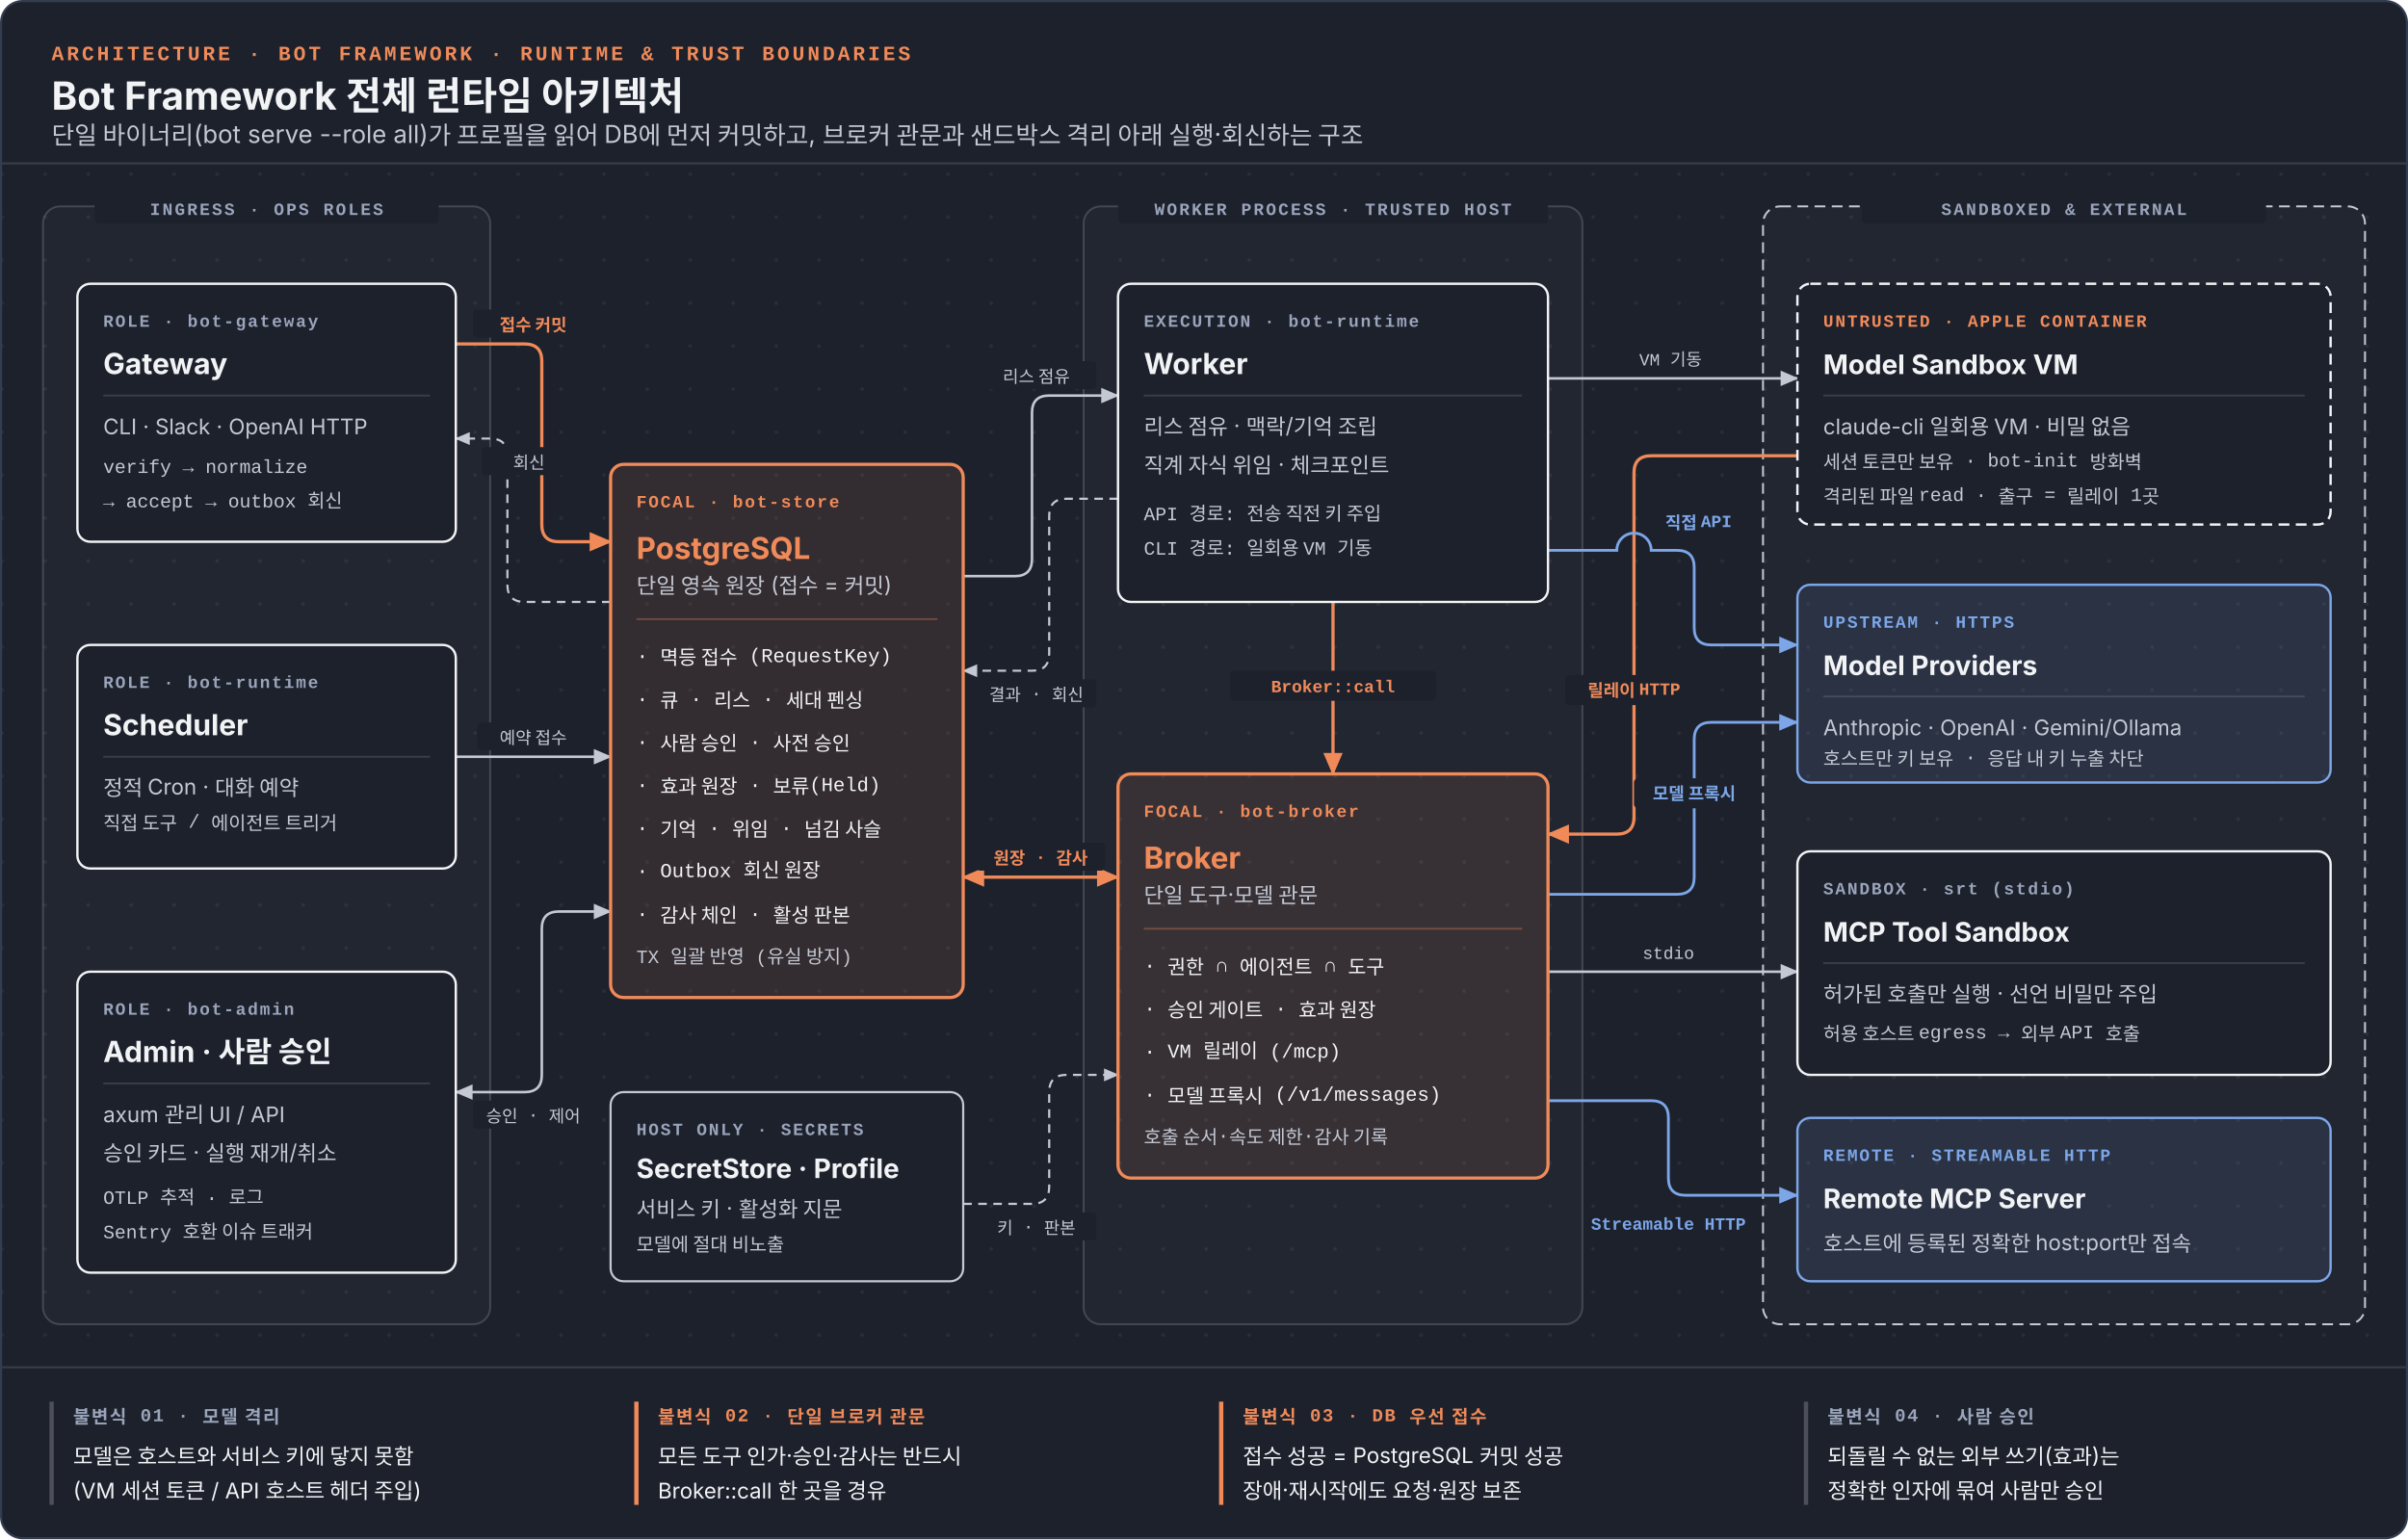
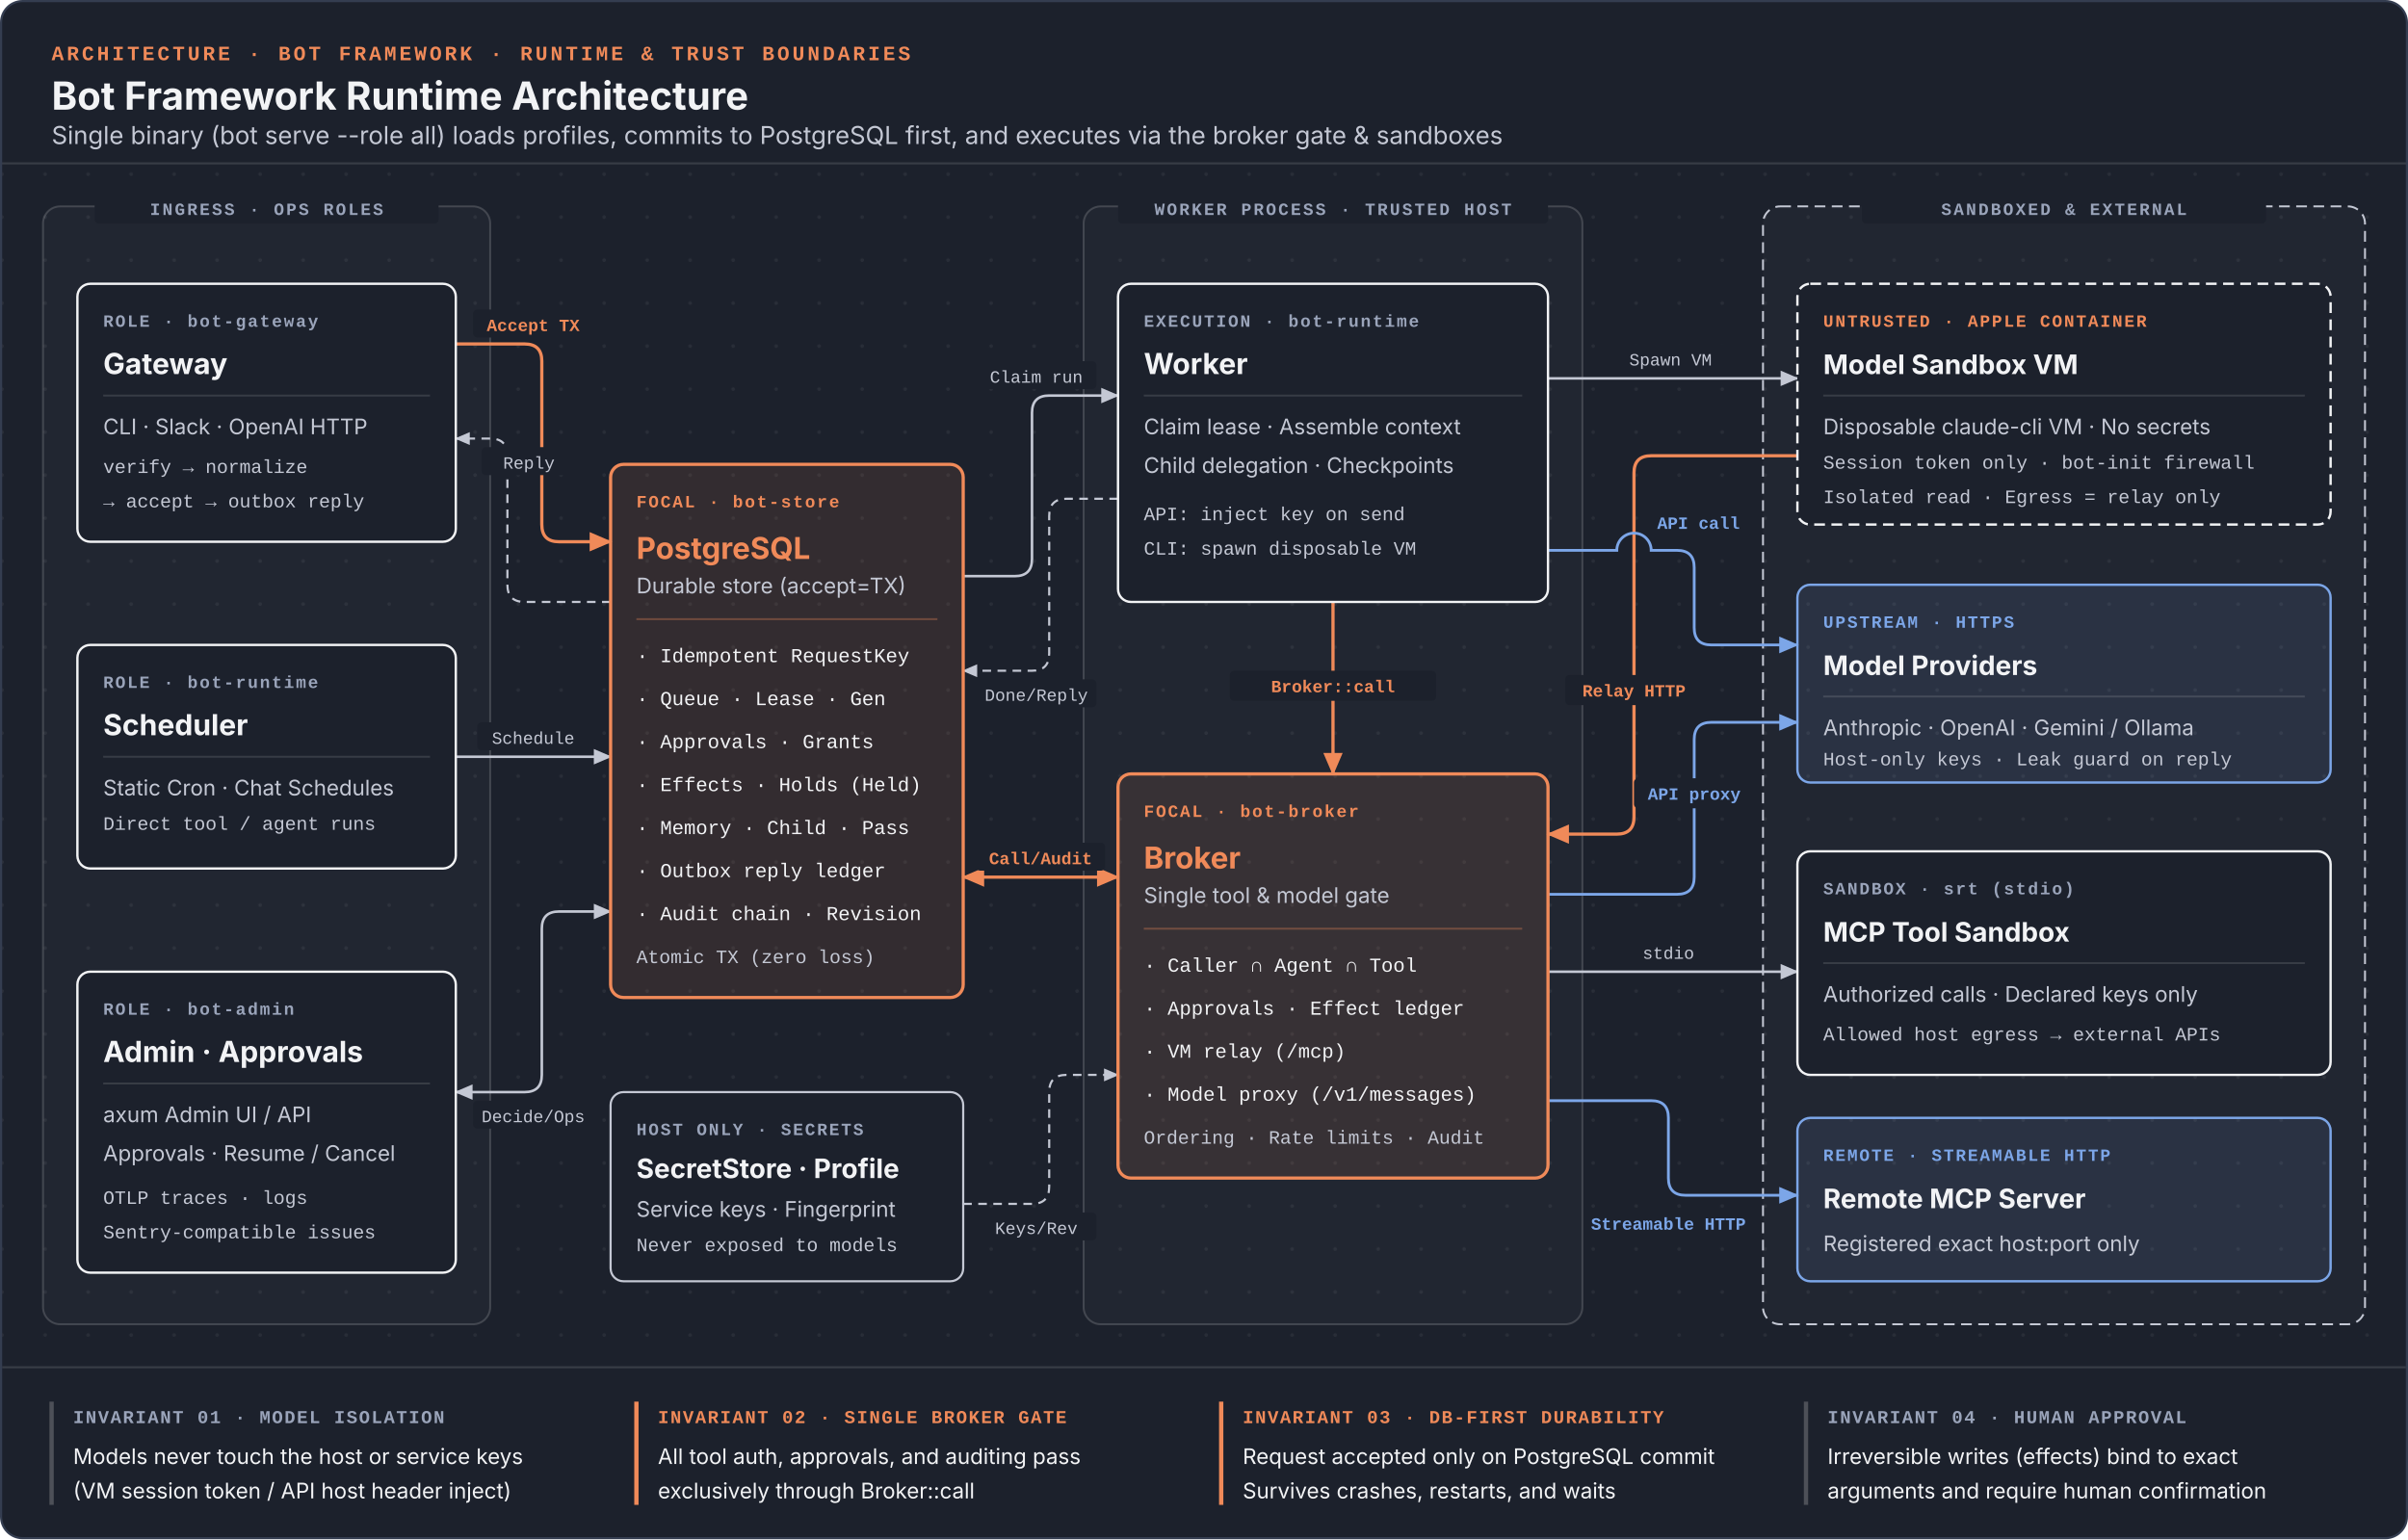
<svg xmlns="http://www.w3.org/2000/svg" viewBox="0 0 1120 716" width="1120" height="716" role="img" aria-labelledby="t-rt-d d-rt-d">
  <style>
    .bg { fill: #1c212c; }
    .frame { fill: #1c212c; stroke: #343d50; stroke-width: 1; }
    .hdr-bg { fill: #1c212c; }
    .ftr-bg { fill: #1c212c; }
    .hdr-rule { stroke: rgba(245,245,245,0.13); stroke-width: 1; }
    .dot { fill: rgba(245,245,245,0.10); }
    .zone { fill: rgba(245,245,245,0.025); stroke: rgba(245,245,245,0.17); stroke-width: 0.9; }
    .zone-dash { fill: rgba(245,245,245,0.025); stroke: #c4c8d4; stroke-width: 0.9; stroke-dasharray: 5,3; }
    .node { fill: #1c212c; stroke: #f2f3f5; stroke-width: 1.1; }
    .node-soft { fill: #1c212c; stroke: #c4c8d4; stroke-width: 1; }
    .node-dash { fill: #1c212c; stroke: #f2f3f5; stroke-width: 1.1; stroke-dasharray: 5,3; }
    .node-focal { fill: rgba(240,138,89,0.11); stroke: #f08a59; stroke-width: 1.5; }
    .node-link { fill: rgba(124,166,232,0.10); stroke: #7ca6e8; stroke-width: 1.1; }
    .div { stroke: rgba(245,245,245,0.13); stroke-width: 0.9; }
    .div-acc { stroke: rgba(240,138,89,0.32); stroke-width: 0.9; }
    .lbl-bg { fill: #1c212c; }
    .h-eye { font-family: ui-monospace, SFMono-Regular, Menlo, Monaco, Consolas, 'Liberation Mono', monospace; font-size: 9.5px; font-weight: 600; letter-spacing: 0.14em; fill: #f08a59; }
    .h-title { font-family: -apple-system, BlinkMacSystemFont, 'Apple SD Gothic Neo', 'Malgun Gothic', 'Noto Sans KR', 'Segoe UI', sans-serif; font-size: 18px; font-weight: 700; fill: #f2f3f5; }
    .h-sub { font-family: -apple-system, BlinkMacSystemFont, 'Apple SD Gothic Neo', 'Malgun Gothic', 'Noto Sans KR', 'Segoe UI', sans-serif; font-size: 11.5px; fill: #c4c8d4; }
    .eye { font-family: ui-monospace, SFMono-Regular, Menlo, Monaco, Consolas, 'Liberation Mono', monospace; font-size: 8px; font-weight: 600; letter-spacing: 0.10em; fill: #9aa4ba; }
    .eye-acc { font-family: ui-monospace, SFMono-Regular, Menlo, Monaco, Consolas, 'Liberation Mono', monospace; font-size: 8px; font-weight: 600; letter-spacing: 0.10em; fill: #f08a59; }
    .eye-lnk { font-family: ui-monospace, SFMono-Regular, Menlo, Monaco, Consolas, 'Liberation Mono', monospace; font-size: 8px; font-weight: 600; letter-spacing: 0.10em; fill: #7ca6e8; }
    .ttl { font-family: -apple-system, BlinkMacSystemFont, 'Apple SD Gothic Neo', 'Malgun Gothic', 'Noto Sans KR', 'Segoe UI', sans-serif; font-size: 13.5px; font-weight: 700; fill: #f2f3f5; }
    .ttl-sm { font-family: -apple-system, BlinkMacSystemFont, 'Apple SD Gothic Neo', 'Malgun Gothic', 'Noto Sans KR', 'Segoe UI', sans-serif; font-size: 12.5px; font-weight: 700; fill: #f2f3f5; }
    .ttl-acc { font-family: -apple-system, BlinkMacSystemFont, 'Apple SD Gothic Neo', 'Malgun Gothic', 'Noto Sans KR', 'Segoe UI', sans-serif; font-size: 14px; font-weight: 700; fill: #f08a59; }
    .sub { font-family: -apple-system, BlinkMacSystemFont, 'Apple SD Gothic Neo', 'Malgun Gothic', 'Noto Sans KR', 'Segoe UI', sans-serif; font-size: 10px; fill: #c4c8d4; }
    .mono { font-family: ui-monospace, SFMono-Regular, Menlo, Monaco, Consolas, 'Liberation Mono', monospace; font-size: 8.8px; fill: #c4c8d4; }
    .mono-ink { font-family: ui-monospace, SFMono-Regular, Menlo, Monaco, Consolas, 'Liberation Mono', monospace; font-size: 9.2px; font-weight: 500; fill: #f2f3f5; }
    .zlbl { font-family: ui-monospace, SFMono-Regular, Menlo, Monaco, Consolas, 'Liberation Mono', monospace; font-size: 8px; font-weight: 600; letter-spacing: 0.12em; fill: #9aa4ba; }
    .zlbl-acc { font-family: ui-monospace, SFMono-Regular, Menlo, Monaco, Consolas, 'Liberation Mono', monospace; font-size: 8px; font-weight: 600; letter-spacing: 0.12em; fill: #f08a59; }
    .edge { fill: none; stroke: #c4c8d4; stroke-width: 1.2; }
    .edge-dash { fill: none; stroke: #c4c8d4; stroke-width: 1; stroke-dasharray: 4,3; }
    .edge-acc { fill: none; stroke: #f08a59; stroke-width: 1.5; }
    .edge-lnk { fill: none; stroke: #7ca6e8; stroke-width: 1.3; }
    .elbl { font-family: ui-monospace, SFMono-Regular, Menlo, Monaco, Consolas, 'Liberation Mono', monospace; font-size: 8px; font-weight: 500; fill: #c4c8d4; }
    .elbl-acc { font-family: ui-monospace, SFMono-Regular, Menlo, Monaco, Consolas, 'Liberation Mono', monospace; font-size: 8px; font-weight: 600; fill: #f08a59; }
    .elbl-lnk { font-family: ui-monospace, SFMono-Regular, Menlo, Monaco, Consolas, 'Liberation Mono', monospace; font-size: 8px; font-weight: 600; fill: #7ca6e8; }
    .ar-m { fill: #c4c8d4; }
    .ar-a { fill: #f08a59; }
    .ar-l { fill: #7ca6e8; }
    .bar { stroke: rgba(191,192,192,0.30); stroke-width: 2; }
    .bar-acc { stroke: #f08a59; stroke-width: 2; }
    .fk { font-family: ui-monospace, SFMono-Regular, Menlo, Monaco, Consolas, 'Liberation Mono', monospace; font-size: 8.5px; font-weight: 600; letter-spacing: 0.08em; fill: #9aa4ba; }
    .fk-acc { font-family: ui-monospace, SFMono-Regular, Menlo, Monaco, Consolas, 'Liberation Mono', monospace; font-size: 8.5px; font-weight: 600; letter-spacing: 0.08em; fill: #f08a59; }
    .fv { font-family: -apple-system, BlinkMacSystemFont, 'Apple SD Gothic Neo', 'Malgun Gothic', 'Noto Sans KR', 'Segoe UI', sans-serif; font-size: 10px; fill: #f2f3f5; }
  </style>
  <defs>
    <clipPath id="clip-rt-d">
      <rect x="0.5" y="0.5" width="1119" height="715" rx="10" />
    </clipPath>
    <pattern id="dots-rt-d" width="20" height="20" patternUnits="userSpaceOnUse">
      <circle cx="1" cy="1" r="0.85" class="dot" />
    </pattern>
    <marker id="ar-m-rt-d" markerWidth="7" markerHeight="6" refX="6.5" refY="3" orient="auto">
      <polygon points="0 0, 7 3, 0 6" class="ar-m" />
    </marker>
    <marker id="ar-mr-rt-d" markerWidth="7" markerHeight="6" refX="0.5" refY="3" orient="auto">
      <polygon points="7 0, 0 3, 7 6" class="ar-m" />
    </marker>
    <marker id="ar-a-rt-d" markerWidth="7" markerHeight="6" refX="6.5" refY="3" orient="auto">
      <polygon points="0 0, 7 3, 0 6" class="ar-a" />
    </marker>
    <marker id="ar-ar-rt-d" markerWidth="7" markerHeight="6" refX="0.5" refY="3" orient="auto">
      <polygon points="7 0, 0 3, 7 6" class="ar-a" />
    </marker>
    <marker id="ar-l-rt-d" markerWidth="7" markerHeight="6" refX="6.5" refY="3" orient="auto">
      <polygon points="0 0, 7 3, 0 6" class="ar-l" />
    </marker>
    <marker id="ar-lr-rt-d" markerWidth="7" markerHeight="6" refX="0.5" refY="3" orient="auto">
      <polygon points="7 0, 0 3, 7 6" class="ar-l" />
    </marker>
  </defs>
  <g clip-path="url(#clip-rt-d)">
    <rect width="1120" height="716" class="bg" />
    <rect x="0" y="76" width="1120" height="560" fill="url(#dots-rt-d)" opacity="0.6" />
    <text x="24" y="28" class="h-eye">ARCHITECTURE · BOT FRAMEWORK · RUNTIME &amp; TRUST BOUNDARIES</text>
-     <text x="24" y="51" class="h-title">Bot Framework 전체 런타임 아키텍처</text>
-     <text x="24" y="67" class="h-sub">단일 바이너리(bot serve --role all)가 프로필을 읽어 DB에 먼저 커밋하고, 브로커 관문과 샌드박스 격리 아래 실행·회신하는 구조</text>
+     <text x="24" y="51" class="h-title">Bot Framework Runtime Architecture</text>
+     <text x="24" y="67" class="h-sub">Single binary (bot serve --role all) loads profiles, commits to PostgreSQL first, and executes via the broker gate &amp; sandboxes</text>
    <line x1="0" y1="76" x2="1120" y2="76" class="hdr-rule" />
    <g transform="translate(0,68)">
      <rect x="20" y="28" width="208" height="520" rx="8" class="zone" />
      <rect x="44" y="22" width="160" height="14" rx="2" class="lbl-bg" />
      <text x="124" y="32" text-anchor="middle" class="zlbl">INGRESS · OPS ROLES</text>
      <rect x="504" y="28" width="232" height="520" rx="8" class="zone" />
      <rect x="520" y="22" width="200" height="14" rx="2" class="lbl-bg" />
      <text x="620" y="32" text-anchor="middle" class="zlbl">WORKER PROCESS · TRUSTED HOST</text>
      <rect x="820" y="28" width="280" height="520" rx="8" class="zone-dash" />
      <rect x="866" y="22" width="188" height="14" rx="2" class="lbl-bg" />
      <text x="960" y="32" text-anchor="middle" class="zlbl">SANDBOXED &amp; EXTERNAL</text>
      <path d="M 212,92 H 244 Q 252,92 252,100 V 176 Q 252,184 260,184 H 284" class="edge-acc" marker-end="url(#ar-a-rt-d)" />
      <path d="M 284,212 H 244 Q 236,212 236,204 V 144 Q 236,136 228,136 H 212" class="edge-dash" marker-end="url(#ar-m-rt-d)" />
      <line x1="212" y1="284" x2="284" y2="284" class="edge" marker-end="url(#ar-m-rt-d)" />
      <path d="M 212,440 H 244 Q 252,440 252,432 V 364 Q 252,356 260,356 H 284" class="edge" marker-start="url(#ar-mr-rt-d)" marker-end="url(#ar-m-rt-d)" />
      <path d="M 448,200 H 472 Q 480,200 480,192 V 124 Q 480,116 488,116 H 520" class="edge" marker-end="url(#ar-m-rt-d)" />
      <path d="M 520,164 H 496 Q 488,164 488,172 V 236 Q 488,244 480,244 H 448" class="edge-dash" marker-end="url(#ar-m-rt-d)" />
      <line x1="448" y1="340" x2="520" y2="340" class="edge-acc" marker-start="url(#ar-ar-rt-d)" marker-end="url(#ar-a-rt-d)" />
      <path d="M 448,492 H 480 Q 488,492 488,484 V 440 Q 488,432 496,432 H 520" class="edge-dash" marker-end="url(#ar-m-rt-d)" />
      <line x1="620" y1="212" x2="620" y2="292" class="edge-acc" marker-end="url(#ar-a-rt-d)" />
      <line x1="720" y1="108" x2="836" y2="108" class="edge" marker-end="url(#ar-m-rt-d)" />
      <path d="M 836,144 H 768 Q 760,144 760,152 V 312 Q 760,320 752,320 H 720" class="edge-acc" marker-end="url(#ar-a-rt-d)" />
      <path d="M 720,188 H 752 a 8,8 0 0,1 16,0 H 780 Q 788,188 788,196 V 224 Q 788,232 796,232 H 836" class="edge-lnk" marker-end="url(#ar-l-rt-d)" />
      <path d="M 720,348 H 780 Q 788,348 788,340 V 276 Q 788,268 796,268 H 836" class="edge-lnk" marker-end="url(#ar-l-rt-d)" />
      <line x1="720" y1="384" x2="836" y2="384" class="edge" marker-end="url(#ar-m-rt-d)" />
      <path d="M 720,444 H 768 Q 776,444 776,452 V 480 Q 776,488 784,488 H 836" class="edge-lnk" marker-end="url(#ar-l-rt-d)" />
      <rect x="220" y="76" width="56" height="13" rx="2" class="lbl-bg" />
-       <text x="248" y="86" text-anchor="middle" class="elbl-acc">접수 커밋</text>
+       <text x="248" y="86" text-anchor="middle" class="elbl-acc">Accept TX</text>
      <rect x="224" y="140" width="44" height="13" rx="2" class="lbl-bg" />
-       <text x="246" y="150" text-anchor="middle" class="elbl">회신</text>
+       <text x="246" y="150" text-anchor="middle" class="elbl">Reply</text>
      <rect x="222" y="268" width="52" height="13" rx="2" class="lbl-bg" />
-       <text x="248" y="278" text-anchor="middle" class="elbl">예약 접수</text>
+       <text x="248" y="278" text-anchor="middle" class="elbl">Schedule</text>
      <rect x="220" y="444" width="56" height="13" rx="2" class="lbl-bg" />
-       <text x="248" y="454" text-anchor="middle" class="elbl">승인 · 제어</text>
+       <text x="248" y="454" text-anchor="middle" class="elbl">Decide/Ops</text>
      <rect x="454" y="100" width="56" height="13" rx="2" class="lbl-bg" />
-       <text x="482" y="110" text-anchor="middle" class="elbl">리스 점유</text>
+       <text x="482" y="110" text-anchor="middle" class="elbl">Claim run</text>
      <rect x="454" y="248" width="56" height="13" rx="2" class="lbl-bg" />
-       <text x="482" y="258" text-anchor="middle" class="elbl">결과 · 회신</text>
+       <text x="482" y="258" text-anchor="middle" class="elbl">Done/Reply</text>
      <rect x="454" y="324" width="60" height="13" rx="2" class="lbl-bg" />
-       <text x="484" y="334" text-anchor="middle" class="elbl-acc">원장 · 감사</text>
+       <text x="484" y="334" text-anchor="middle" class="elbl-acc">Call/Audit</text>
      <rect x="454" y="496" width="56" height="13" rx="2" class="lbl-bg" />
-       <text x="482" y="506" text-anchor="middle" class="elbl">키 · 판본</text>
+       <text x="482" y="506" text-anchor="middle" class="elbl">Keys/Rev</text>
      <rect x="572" y="244" width="96" height="14" rx="2" class="lbl-bg" />
      <text x="620" y="254" text-anchor="middle" class="elbl-acc">Broker::call</text>
      <rect x="742" y="92" width="70" height="13" rx="2" class="lbl-bg" />
-       <text x="777" y="102" text-anchor="middle" class="elbl">VM 기동</text>
+       <text x="777" y="102" text-anchor="middle" class="elbl">Spawn VM</text>
      <rect x="728" y="246" width="64" height="14" rx="2" class="lbl-bg" />
-       <text x="760" y="256" text-anchor="middle" class="elbl-acc">릴레이 HTTP</text>
+       <text x="760" y="256" text-anchor="middle" class="elbl-acc">Relay HTTP</text>
      <rect x="766" y="168" width="48" height="14" rx="2" class="lbl-bg" />
-       <text x="790" y="178" text-anchor="middle" class="elbl-lnk">직접 API</text>
+       <text x="790" y="178" text-anchor="middle" class="elbl-lnk">API call</text>
      <rect x="760" y="294" width="56" height="14" rx="2" class="lbl-bg" />
-       <text x="788" y="304" text-anchor="middle" class="elbl-lnk">모델 프록시</text>
+       <text x="788" y="304" text-anchor="middle" class="elbl-lnk">API proxy</text>
      <rect x="748" y="368" width="56" height="13" rx="2" class="lbl-bg" />
      <text x="776" y="378" text-anchor="middle" class="elbl">stdio</text>
      <rect x="738" y="494" width="76" height="13" rx="2" class="lbl-bg" />
      <text x="776" y="504" text-anchor="middle" class="elbl-lnk" font-size="7.5">Streamable HTTP</text>
      <g id="node-gateway">
        <rect x="36" y="64" width="176" height="120" rx="6" class="node" />
        <text x="48" y="84" class="eye">ROLE · bot-gateway</text>
        <text x="48" y="106" class="ttl">Gateway</text>
        <line x1="48" y1="116" x2="200" y2="116" class="div" />
        <text x="48" y="134" class="sub">CLI · Slack · OpenAI HTTP</text>
        <text x="48" y="152" class="mono">verify → normalize</text>
-         <text x="48" y="168" class="mono">→ accept → outbox 회신</text>
+         <text x="48" y="168" class="mono">→ accept → outbox reply</text>
      </g>
      <g id="node-scheduler">
        <rect x="36" y="232" width="176" height="104" rx="6" class="node" />
        <text x="48" y="252" class="eye">ROLE · bot-runtime</text>
        <text x="48" y="274" class="ttl">Scheduler</text>
        <line x1="48" y1="284" x2="200" y2="284" class="div" />
-         <text x="48" y="302" class="sub">정적 Cron · 대화 예약</text>
-         <text x="48" y="318" class="mono">직접 도구 / 에이전트 트리거</text>
+         <text x="48" y="302" class="sub">Static Cron · Chat Schedules</text>
+         <text x="48" y="318" class="mono">Direct tool / agent runs</text>
      </g>
      <g id="node-admin">
        <rect x="36" y="384" width="176" height="140" rx="6" class="node" />
        <text x="48" y="404" class="eye">ROLE · bot-admin</text>
-         <text x="48" y="426" class="ttl">Admin · 사람 승인</text>
+         <text x="48" y="426" class="ttl">Admin · Approvals</text>
        <line x1="48" y1="436" x2="200" y2="436" class="div" />
-         <text x="48" y="454" class="sub">axum 관리 UI / API</text>
-         <text x="48" y="472" class="sub">승인 카드 · 실행 재개/취소</text>
-         <text x="48" y="492" class="mono">OTLP 추적 · 로그</text>
-         <text x="48" y="508" class="mono">Sentry 호환 이슈 트래커</text>
+         <text x="48" y="454" class="sub">axum Admin UI / API</text>
+         <text x="48" y="472" class="sub">Approvals · Resume / Cancel</text>
+         <text x="48" y="492" class="mono">OTLP traces · logs</text>
+         <text x="48" y="508" class="mono">Sentry-compatible issues</text>
      </g>
      <g id="node-pg">
        <rect x="284" y="148" width="164" height="248" rx="6" class="node-focal" />
        <text x="296" y="168" class="eye-acc">FOCAL · bot-store</text>
        <text x="296" y="192" class="ttl-acc">PostgreSQL</text>
-         <text x="296" y="208" class="sub">단일 영속 원장 (접수 = 커밋)</text>
+         <text x="296" y="208" class="sub">Durable store (accept=TX)</text>
        <line x1="296" y1="220" x2="436" y2="220" class="div-acc" />
-         <text x="296" y="240" class="mono-ink">· 멱등 접수 (RequestKey)</text>
-         <text x="296" y="260" class="mono-ink">· 큐 · 리스 · 세대 펜싱</text>
-         <text x="296" y="280" class="mono-ink">· 사람 승인 · 사전 승인</text>
-         <text x="296" y="300" class="mono-ink">· 효과 원장 · 보류(Held)</text>
-         <text x="296" y="320" class="mono-ink">· 기억 · 위임 · 넘김 사슬</text>
-         <text x="296" y="340" class="mono-ink">· Outbox 회신 원장</text>
-         <text x="296" y="360" class="mono-ink">· 감사 체인 · 활성 판본</text>
-         <text x="296" y="380" class="mono">TX 일괄 반영 (유실 방지)</text>
+         <text x="296" y="240" class="mono-ink">· Idempotent RequestKey</text>
+         <text x="296" y="260" class="mono-ink">· Queue · Lease · Gen</text>
+         <text x="296" y="280" class="mono-ink">· Approvals · Grants</text>
+         <text x="296" y="300" class="mono-ink">· Effects · Holds (Held)</text>
+         <text x="296" y="320" class="mono-ink">· Memory · Child · Pass</text>
+         <text x="296" y="340" class="mono-ink">· Outbox reply ledger</text>
+         <text x="296" y="360" class="mono-ink">· Audit chain · Revision</text>
+         <text x="296" y="380" class="mono">Atomic TX (zero loss)</text>
      </g>
      <g id="node-secrets">
        <rect x="284" y="440" width="164" height="88" rx="6" class="node-soft" />
        <text x="296" y="460" class="eye">HOST ONLY · SECRETS</text>
        <text x="296" y="480" class="ttl-sm">SecretStore · Profile</text>
-         <text x="296" y="498" class="sub">서비스 키 · 활성화 지문</text>
-         <text x="296" y="514" class="mono">모델에 절대 비노출</text>
+         <text x="296" y="498" class="sub">Service keys · Fingerprint</text>
+         <text x="296" y="514" class="mono">Never exposed to models</text>
      </g>
      <g id="node-worker">
        <rect x="520" y="64" width="200" height="148" rx="6" class="node" />
        <text x="532" y="84" class="eye">EXECUTION · bot-runtime</text>
        <text x="532" y="106" class="ttl">Worker</text>
        <line x1="532" y1="116" x2="708" y2="116" class="div" />
-         <text x="532" y="134" class="sub">리스 점유 · 맥락/기억 조립</text>
-         <text x="532" y="152" class="sub">직계 자식 위임 · 체크포인트</text>
-         <text x="532" y="174" class="mono">API 경로: 전송 직전 키 주입</text>
-         <text x="532" y="190" class="mono">CLI 경로: 일회용 VM 기동</text>
+         <text x="532" y="134" class="sub">Claim lease · Assemble context</text>
+         <text x="532" y="152" class="sub">Child delegation · Checkpoints</text>
+         <text x="532" y="174" class="mono">API: inject key on send</text>
+         <text x="532" y="190" class="mono">CLI: spawn disposable VM</text>
      </g>
      <g id="node-broker">
        <rect x="520" y="292" width="200" height="188" rx="6" class="node-focal" />
        <text x="532" y="312" class="eye-acc">FOCAL · bot-broker</text>
        <text x="532" y="336" class="ttl-acc">Broker</text>
-         <text x="532" y="352" class="sub">단일 도구·모델 관문</text>
+         <text x="532" y="352" class="sub">Single tool &amp; model gate</text>
        <line x1="532" y1="364" x2="708" y2="364" class="div-acc" />
-         <text x="532" y="384" class="mono-ink">· 권한 ∩ 에이전트 ∩ 도구</text>
-         <text x="532" y="404" class="mono-ink">· 승인 게이트 · 효과 원장</text>
-         <text x="532" y="424" class="mono-ink">· VM 릴레이 (/mcp)</text>
-         <text x="532" y="444" class="mono-ink">· 모델 프록시 (/v1/messages)</text>
-         <text x="532" y="464" class="mono">호출 순서·속도 제한·감사 기록</text>
+         <text x="532" y="384" class="mono-ink">· Caller ∩ Agent ∩ Tool</text>
+         <text x="532" y="404" class="mono-ink">· Approvals · Effect ledger</text>
+         <text x="532" y="424" class="mono-ink">· VM relay (/mcp)</text>
+         <text x="532" y="444" class="mono-ink">· Model proxy (/v1/messages)</text>
+         <text x="532" y="464" class="mono">Ordering · Rate limits · Audit</text>
      </g>
      <g id="node-vm">
        <rect x="836" y="64" width="248" height="112" rx="6" class="node-dash" />
        <text x="848" y="84" class="eye-acc">UNTRUSTED · APPLE CONTAINER</text>
        <text x="848" y="106" class="ttl-sm">Model Sandbox VM</text>
        <line x1="848" y1="116" x2="1072" y2="116" class="div" />
-         <text x="848" y="134" class="sub">claude-cli 일회용 VM · 비밀 없음</text>
-         <text x="848" y="150" class="mono">세션 토큰만 보유 · bot-init 방화벽</text>
-         <text x="848" y="166" class="mono">격리된 파일 read · 출구 = 릴레이 1곳</text>
+         <text x="848" y="134" class="sub">Disposable claude-cli VM · No secrets</text>
+         <text x="848" y="150" class="mono">Session token only · bot-init firewall</text>
+         <text x="848" y="166" class="mono">Isolated read · Egress = relay only</text>
      </g>
      <g id="node-providers">
        <rect x="836" y="204" width="248" height="92" rx="6" class="node-link" />
        <text x="848" y="224" class="eye-lnk">UPSTREAM · HTTPS</text>
        <text x="848" y="246" class="ttl-sm">Model Providers</text>
        <line x1="848" y1="256" x2="1072" y2="256" class="div" />
-         <text x="848" y="274" class="sub">Anthropic · OpenAI · Gemini/Ollama</text>
-         <text x="848" y="288" class="mono">호스트만 키 보유 · 응답 내 키 누출 차단</text>
+         <text x="848" y="274" class="sub">Anthropic · OpenAI · Gemini / Ollama</text>
+         <text x="848" y="288" class="mono">Host-only keys · Leak guard on reply</text>
      </g>
      <g id="node-mcp-srt">
        <rect x="836" y="328" width="248" height="104" rx="6" class="node" />
        <text x="848" y="348" class="eye">SANDBOX · srt (stdio)</text>
        <text x="848" y="370" class="ttl-sm">MCP Tool Sandbox</text>
        <line x1="848" y1="380" x2="1072" y2="380" class="div" />
-         <text x="848" y="398" class="sub">허가된 호출만 실행 · 선언 비밀만 주입</text>
-         <text x="848" y="416" class="mono">허용 호스트 egress → 외부 API 호출</text>
+         <text x="848" y="398" class="sub">Authorized calls · Declared keys only</text>
+         <text x="848" y="416" class="mono">Allowed host egress → external APIs</text>
      </g>
      <g id="node-remote-mcp">
        <rect x="836" y="452" width="248" height="76" rx="6" class="node-link" />
        <text x="848" y="472" class="eye-lnk">REMOTE · STREAMABLE HTTP</text>
        <text x="848" y="494" class="ttl-sm">Remote MCP Server</text>
-         <text x="848" y="514" class="sub">호스트에 등록된 정확한 host:port만 접속</text>
+         <text x="848" y="514" class="sub">Registered exact host:port only</text>
      </g>
    </g>
    <line x1="1" y1="636" x2="1119" y2="636" class="hdr-rule" />
    <line x1="24" y1="652" x2="24" y2="700" class="bar" />
-     <text x="34" y="662" class="fk">불변식 01 · 모델 격리</text>
-     <text x="34" y="681" class="fv">모델은 호스트와 서비스 키에 닿지 못함</text>
-     <text x="34" y="697" class="fv">(VM 세션 토큰 / API 호스트 헤더 주입)</text>
+     <text x="34" y="662" class="fk">INVARIANT 01 · MODEL ISOLATION</text>
+     <text x="34" y="681" class="fv">Models never touch the host or service keys</text>
+     <text x="34" y="697" class="fv">(VM session token / API host header inject)</text>
    <line x1="296" y1="652" x2="296" y2="700" class="bar-acc" />
-     <text x="306" y="662" class="fk-acc">불변식 02 · 단일 브로커 관문</text>
-     <text x="306" y="681" class="fv">모든 도구 인가·승인·감사는 반드시</text>
-     <text x="306" y="697" class="fv">Broker::call 한 곳을 경유</text>
+     <text x="306" y="662" class="fk-acc">INVARIANT 02 · SINGLE BROKER GATE</text>
+     <text x="306" y="681" class="fv">All tool auth, approvals, and auditing pass</text>
+     <text x="306" y="697" class="fv">exclusively through Broker::call</text>
    <line x1="568" y1="652" x2="568" y2="700" class="bar-acc" />
-     <text x="578" y="662" class="fk-acc">불변식 03 · DB 우선 접수</text>
-     <text x="578" y="681" class="fv">접수 성공 = PostgreSQL 커밋 성공</text>
-     <text x="578" y="697" class="fv">장애·재시작에도 요청·원장 보존</text>
+     <text x="578" y="662" class="fk-acc">INVARIANT 03 · DB-FIRST DURABILITY</text>
+     <text x="578" y="681" class="fv">Request accepted only on PostgreSQL commit</text>
+     <text x="578" y="697" class="fv">Survives crashes, restarts, and waits</text>
    <line x1="840" y1="652" x2="840" y2="700" class="bar" />
-     <text x="850" y="662" class="fk">불변식 04 · 사람 승인</text>
-     <text x="850" y="681" class="fv">되돌릴 수 없는 외부 쓰기(효과)는</text>
-     <text x="850" y="697" class="fv">정확한 인자에 묶여 사람만 승인</text>
+     <text x="850" y="662" class="fk">INVARIANT 04 · HUMAN APPROVAL</text>
+     <text x="850" y="681" class="fv">Irreversible writes (effects) bind to exact</text>
+     <text x="850" y="697" class="fv">arguments and require human confirmation</text>
  </g>
  <rect x="0.5" y="0.5" width="1119" height="715" rx="10" fill="none" stroke="#343d50" stroke-width="1" />
</svg>
